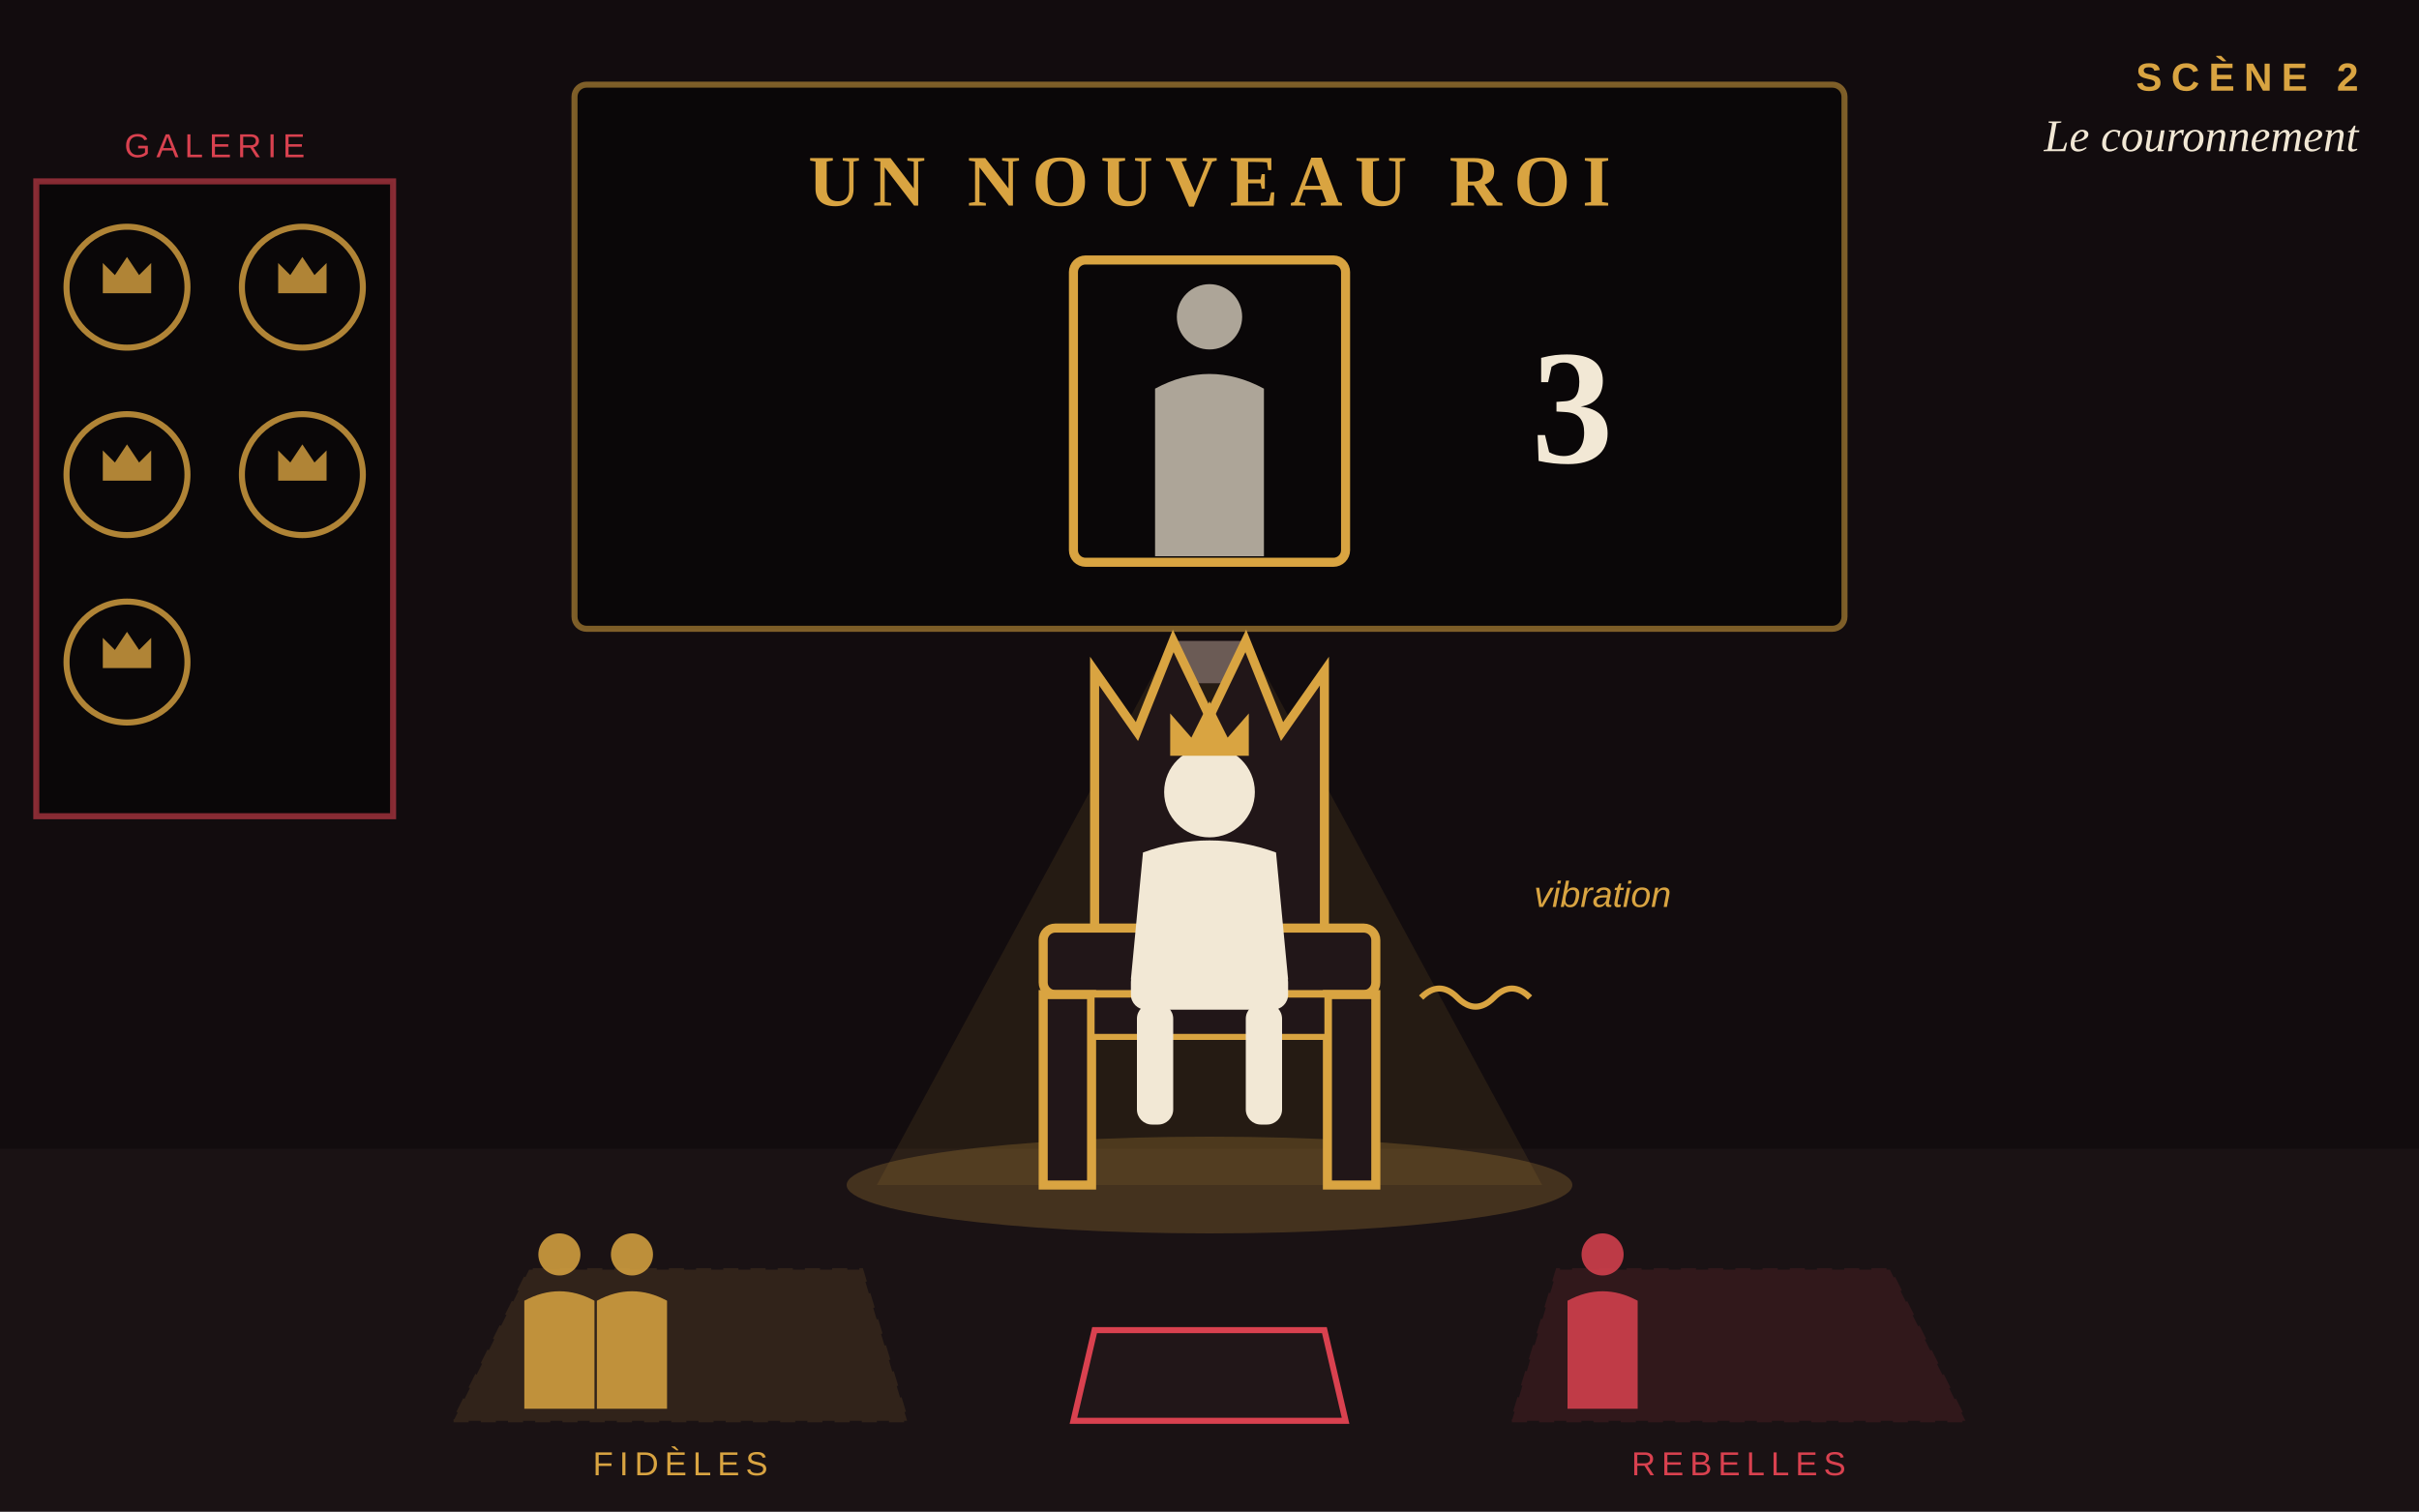
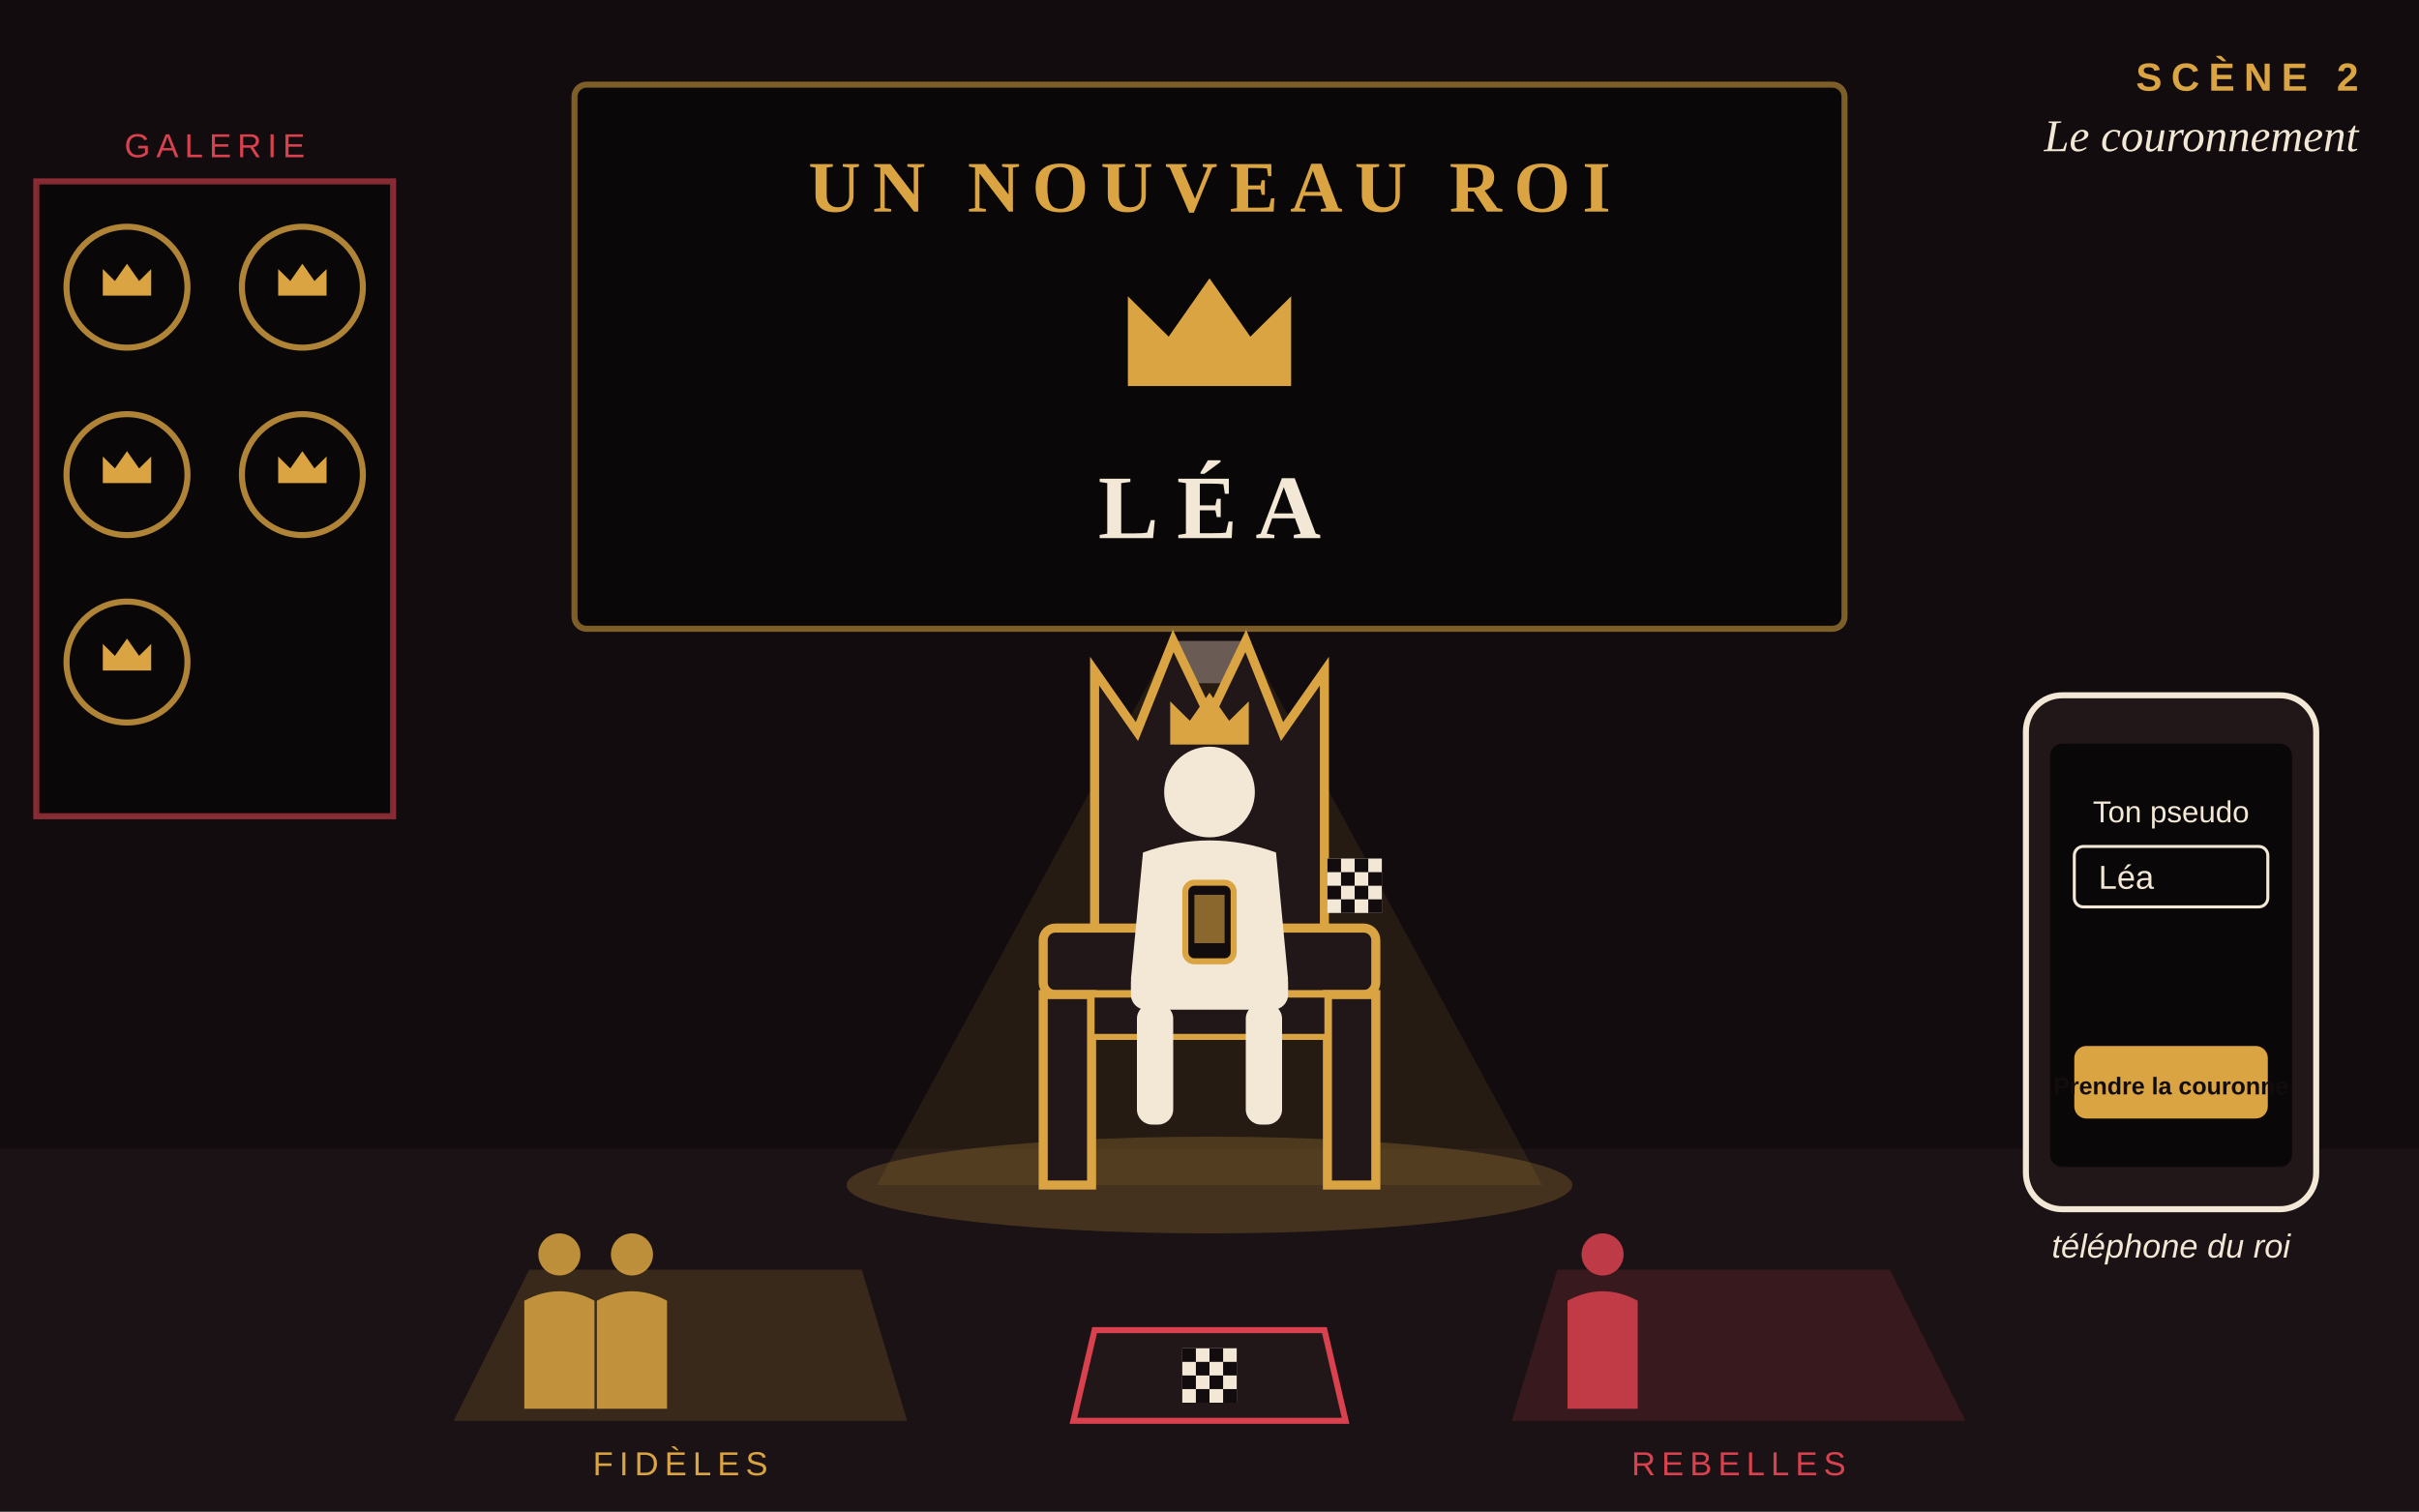
<svg xmlns="http://www.w3.org/2000/svg" viewBox="0 0 800 500" width="800" height="500" role="img" aria-label="Scène 2 : Le couronnement">
  <rect width="800" height="500" fill="#120C0E" />
  <rect x="0" y="380" width="800" height="120" fill="#1A1214" />
  <rect x="12" y="60" width="118" height="210" fill="#0A0708" stroke="#D9414F" stroke-opacity="0.6" stroke-width="2" />
  <text x="71" y="52" font-family="Calibri, Arial, sans-serif" font-size="11" fill="#D9414F" text-anchor="middle" font-weight="normal" font-style="normal" letter-spacing="2" opacity="1">GALERIE</text>
  <circle cx="42" cy="95" r="20" fill="none" stroke="#D9A441" stroke-width="2" opacity="0.8" />
-   <path d="M34,97 L34,87 L38,91 L42,85 L46,91 L50,87 L50,97 Z" fill="#D9A441" opacity="0.8" />
+   <path d="M34.0,97.8 L34.0,89 L38.0,92.96 L42,87.24 L46.0,92.96 L50.0,89 L50.0,97.8 Z" fill="#D9A441" />
  <circle cx="100" cy="95" r="20" fill="none" stroke="#D9A441" stroke-width="2" opacity="0.8" />
-   <path d="M92,97 L92,87 L96,91 L100,85 L104,91 L108,87 L108,97 Z" fill="#D9A441" opacity="0.8" />
+   <path d="M92.0,97.8 L92.0,89 L96.0,92.96 L100,87.24 L104.0,92.96 L108.0,89 L108.0,97.8 Z" fill="#D9A441" />
  <circle cx="42" cy="157" r="20" fill="none" stroke="#D9A441" stroke-width="2" opacity="0.8" />
-   <path d="M34,159 L34,149 L38,153 L42,147 L46,153 L50,149 L50,159 Z" fill="#D9A441" opacity="0.8" />
+   <path d="M34.0,159.8 L34.0,151 L38.0,154.96 L42,149.24 L46.0,154.96 L50.0,151 L50.0,159.8 Z" fill="#D9A441" />
  <circle cx="100" cy="157" r="20" fill="none" stroke="#D9A441" stroke-width="2" opacity="0.8" />
-   <path d="M92,159 L92,149 L96,153 L100,147 L104,153 L108,149 L108,159 Z" fill="#D9A441" opacity="0.8" />
+   <path d="M92.0,159.8 L92.0,151 L96.0,154.96 L100,149.24 L104.0,154.96 L108.0,151 L108.0,159.8 Z" fill="#D9A441" />
  <circle cx="42" cy="219" r="20" fill="none" stroke="#D9A441" stroke-width="2" opacity="0.8" />
-   <path d="M34,221 L34,211 L38,215 L42,209 L46,215 L50,211 L50,221 Z" fill="#D9A441" opacity="0.8" />
+   <path d="M34.0,221.8 L34.0,213 L38.0,216.96 L42,211.24 L46.0,216.96 L50.0,213 L50.0,221.8 Z" fill="#D9A441" />
  <rect x="190" y="28" width="420" height="180" rx="4" fill="#0A0708" stroke="#D9A441" stroke-opacity="0.55" stroke-width="2" />
-   <text x="400.0" y="68" font-family="Georgia, 'Times New Roman', serif" font-size="24" fill="#D9A441" text-anchor="middle" font-weight="bold" font-style="normal" letter-spacing="4" opacity="1">UN NOUVEAU ROI</text>
-   <rect x="355.0" y="86" width="90" height="100" rx="4" fill="none" stroke="#D9A441" stroke-width="3" />
-   <circle cx="400.0" cy="104.8" r="10.8" fill="#F2E8D5" opacity="0.7" />
-   <path d="M382.0,184 L382.0,128.56 Q400.0,118.84 418.0,128.56 L418.0,184 Z" fill="#F2E8D5" opacity="0.7" />
-   <text x="520.0" y="153" font-family="Georgia, 'Times New Roman', serif" font-size="54" fill="#F2E8D5" text-anchor="middle" font-weight="bold" font-style="normal" letter-spacing="0" opacity="1">3</text>
+   <text x="400.0" y="70" font-family="Georgia, 'Times New Roman', serif" font-size="24" fill="#D9A441" text-anchor="middle" font-weight="bold" font-style="normal" letter-spacing="4" opacity="1">UN NOUVEAU ROI</text>
+   <path d="M373.0,127.7 L373.0,98 L386.5,111.365 L400.0,92.06 L413.5,111.365 L427.0,98 L427.0,127.7 Z" fill="#D9A441" />
+   <text x="400.0" y="178" font-family="Georgia, 'Times New Roman', serif" font-size="30" fill="#F2E8D5" text-anchor="middle" font-weight="bold" font-style="normal" letter-spacing="6" opacity="1">LÉA</text>
  <polygon points="382,222 418,222 510,392 290,392" fill="#D9A441" opacity="0.1" />
  <ellipse cx="400" cy="392" rx="120" ry="16" fill="#D9A441" opacity="0.22" />
  <rect x="386" y="212" width="28" height="14" rx="3" fill="#6B5B55" />
-   <path d="M362.0,312.0 L362.0,222.0 L376.0,242.0 L388.0,212.0 L400,237.0 L412.0,212.0 L424.0,242.0 L438.0,222.0 L438.0,312.0 Z" fill="#211618" stroke="#D9A441" stroke-width="3" />
-   <rect x="345.0" y="307.0" width="110.0" height="22.0" rx="4" fill="#211618" stroke="#D9A441" stroke-width="3" />
-   <rect x="345.0" y="329.0" width="16.0" height="63.0" fill="#211618" stroke="#D9A441" stroke-width="3" />
-   <rect x="439.0" y="329.0" width="16.0" height="63.0" fill="#211618" stroke="#D9A441" stroke-width="3" />
-   <rect x="361.0" y="329.0" width="78.0" height="14.0" fill="#211618" stroke="#D9A441" stroke-width="2" />
-   <circle cx="442.0" cy="318.0" r="0" fill="#D9414F" />
-   <circle cx="442.0" cy="318.0" r="0" fill="#D9A441" />
-   <circle cx="442.0" cy="318.0" r="0" fill="#F2E8D5" />
-   <circle cx="400" cy="262" r="15" fill="#F2E8D5" opacity="1" />
-   <path d="M378,282 Q400,274 422,282 L426,324 L374,324 Z" fill="#F2E8D5" opacity="1" />
-   <rect x="374" y="320" width="52" height="14" rx="5" fill="#F2E8D5" opacity="1" />
-   <rect x="376" y="332" width="12" height="40" rx="5" fill="#F2E8D5" opacity="1" />
-   <rect x="412" y="332" width="12" height="40" rx="5" fill="#F2E8D5" opacity="1" />
-   <path d="M387,250 L387,236 L394,244 L400,232 L406,244 L413,236 L413,250 Z" fill="#D9A441" />
-   <path d="M150,470 L300,470 L285,420 L175,420 Z" fill="#D9A441" opacity="0.12" stroke="#D9A441" stroke-dasharray="5 4" />
-   <path d="M500,470 L650,470 L625,420 L515,420 Z" fill="#D9414F" opacity="0.12" stroke="#D9414F" stroke-dasharray="5 4" />
+   <path d="M362,312 L362,222 L376,242 L388,212 L400,237 L412,212 L424,242 L438,222 L438,312 Z" fill="#211618" stroke="#D9A441" stroke-width="3" />
+   <rect x="345" y="307" width="110" height="22" rx="4" fill="#211618" stroke="#D9A441" stroke-width="3" />
+   <rect x="345" y="329" width="16" height="63" fill="#211618" stroke="#D9A441" stroke-width="3" />
+   <rect x="439" y="329" width="16" height="63" fill="#211618" stroke="#D9A441" stroke-width="3" />
+   <rect x="361" y="329" width="78" height="14" fill="#211618" stroke="#D9A441" stroke-width="2" />
+   <rect x="439" y="284" width="18" height="18" fill="#F2E8D5" />
+   <rect x="439.0" y="284.0" width="4.5" height="4.5" fill="#120C0E" />
+   <rect x="448.0" y="284.0" width="4.5" height="4.5" fill="#120C0E" />
+   <rect x="443.5" y="288.5" width="4.5" height="4.5" fill="#120C0E" />
+   <rect x="452.5" y="288.5" width="4.5" height="4.5" fill="#120C0E" />
+   <rect x="439.0" y="293.0" width="4.5" height="4.5" fill="#120C0E" />
+   <rect x="448.0" y="293.0" width="4.5" height="4.5" fill="#120C0E" />
+   <rect x="443.5" y="297.5" width="4.5" height="4.5" fill="#120C0E" />
+   <rect x="452.5" y="297.5" width="4.5" height="4.5" fill="#120C0E" />
+   <path d="M150,470 L300,470 L285,420 L175,420 Z" fill="#D9A441" opacity="0.16" />
+   <path d="M500,470 L650,470 L625,420 L515,420 Z" fill="#D9414F" opacity="0.16" />
  <text x="225" y="488" font-family="Calibri, Arial, sans-serif" font-size="11" fill="#D9A441" text-anchor="middle" font-weight="normal" font-style="normal" letter-spacing="2" opacity="1">FIDÈLES</text>
  <text x="575" y="488" font-family="Calibri, Arial, sans-serif" font-size="11" fill="#D9414F" text-anchor="middle" font-weight="normal" font-style="normal" letter-spacing="2" opacity="1">REBELLES</text>
  <circle cx="185" cy="414.96" r="6.96" fill="#D9A441" opacity="0.85" />
  <path d="M173.4,466 L173.4,430.272 Q185,424.008 196.6,430.272 L196.6,466 Z" fill="#D9A441" opacity="0.85" />
  <circle cx="209" cy="414.96" r="6.96" fill="#D9A441" opacity="0.85" />
  <path d="M197.4,466 L197.4,430.272 Q209,424.008 220.6,430.272 L220.6,466 Z" fill="#D9A441" opacity="0.85" />
  <circle cx="530" cy="414.96" r="6.96" fill="#D9414F" opacity="0.85" />
  <path d="M518.4,466 L518.4,430.272 Q530,424.008 541.6,430.272 L541.6,466 Z" fill="#D9414F" opacity="0.85" />
  <path d="M355,470 L445,470 L438,440 L362,440 Z" fill="#211618" stroke="#D9414F" stroke-width="2" />
-   <text x="530" y="300" font-family="Calibri, Arial, sans-serif" font-size="12" fill="#D9A441" text-anchor="middle" font-weight="normal" font-style="italic" letter-spacing="0" opacity="1">vibration</text>
-   <path d="M470,330 q6,-6 12,0 t12,0 t12,0" stroke="#D9A441" fill="none" stroke-width="2" />
-   <rect x="0" y="500" width="0" height="0" />
+   <rect x="391" y="446" width="18" height="18" fill="#F2E8D5" />
+   <rect x="391.0" y="446.0" width="4.5" height="4.5" fill="#120C0E" />
+   <rect x="400.0" y="446.0" width="4.5" height="4.5" fill="#120C0E" />
+   <rect x="395.5" y="450.5" width="4.5" height="4.5" fill="#120C0E" />
+   <rect x="404.5" y="450.5" width="4.5" height="4.5" fill="#120C0E" />
+   <rect x="391.0" y="455.0" width="4.5" height="4.5" fill="#120C0E" />
+   <rect x="400.0" y="455.0" width="4.5" height="4.5" fill="#120C0E" />
+   <rect x="395.5" y="459.5" width="4.5" height="4.5" fill="#120C0E" />
+   <rect x="404.5" y="459.5" width="4.5" height="4.5" fill="#120C0E" />
+   <circle cx="400" cy="262" r="15" fill="#F2E8D5" opacity="1" />
+   <path d="M378,282 Q400,274 422,282 L426,324 L374,324 Z" fill="#F2E8D5" opacity="1" />
+   <rect x="374" y="320" width="52" height="14" rx="5" fill="#F2E8D5" opacity="1" />
+   <rect x="376" y="332" width="12" height="40" rx="5" fill="#F2E8D5" opacity="1" />
+   <rect x="412" y="332" width="12" height="40" rx="5" fill="#F2E8D5" opacity="1" />
+   <path d="M387.0,246.3 L387.0,232 L393.5,238.435 L400,229.14 L406.5,238.435 L413.0,232 L413.0,246.3 Z" fill="#D9A441" />
+   <rect x="392" y="292" width="16" height="26" rx="3" fill="#120C0E" stroke="#D9A441" stroke-width="2" />
+   <rect x="395" y="296" width="10" height="16" fill="#D9A441" opacity="0.6" />
+   <rect x="670" y="230" width="96" height="170" rx="12" fill="#211618" stroke="#F2E8D5" stroke-width="2" />
+   <rect x="678" y="246" width="80" height="140" rx="4" fill="#0A0708" />
+   <text x="718.0" y="272" font-family="Calibri, Arial, sans-serif" font-size="10" fill="#F2E8D5" text-anchor="middle" font-weight="normal" font-style="normal" letter-spacing="0" opacity="1">Ton pseudo</text>
+   <rect x="686" y="280" width="64" height="20" rx="3" fill="none" stroke="#F2E8D5" />
+   <text x="694" y="294" font-family="Calibri, Arial, sans-serif" font-size="11" fill="#F2E8D5" text-anchor="start" font-weight="normal" font-style="normal" letter-spacing="0" opacity="1">Léa</text>
+   <rect x="686" y="346" width="64" height="24" rx="4" fill="#D9A441" />
+   <text x="718.0" y="362" font-family="Calibri, Arial, sans-serif" font-size="8" fill="#120C0E" text-anchor="middle" font-weight="bold" font-style="normal" letter-spacing="0" opacity="1">Prendre la couronne</text>
+   <text x="718" y="416" font-family="Calibri, Arial, sans-serif" font-size="11" fill="#F2E8D5" text-anchor="middle" font-weight="normal" font-style="italic" letter-spacing="0" opacity="1">téléphone du roi</text>
  <text x="780" y="30" font-family="Calibri, Arial, sans-serif" font-size="13" fill="#D9A441" text-anchor="end" font-weight="bold" font-style="normal" letter-spacing="3" opacity="1">SCÈNE 2</text>
  <text x="780" y="50" font-family="Georgia, 'Times New Roman', serif" font-size="15" fill="#F2E8D5" text-anchor="end" font-weight="normal" font-style="italic" letter-spacing="0" opacity="1">Le couronnement</text>
</svg>
